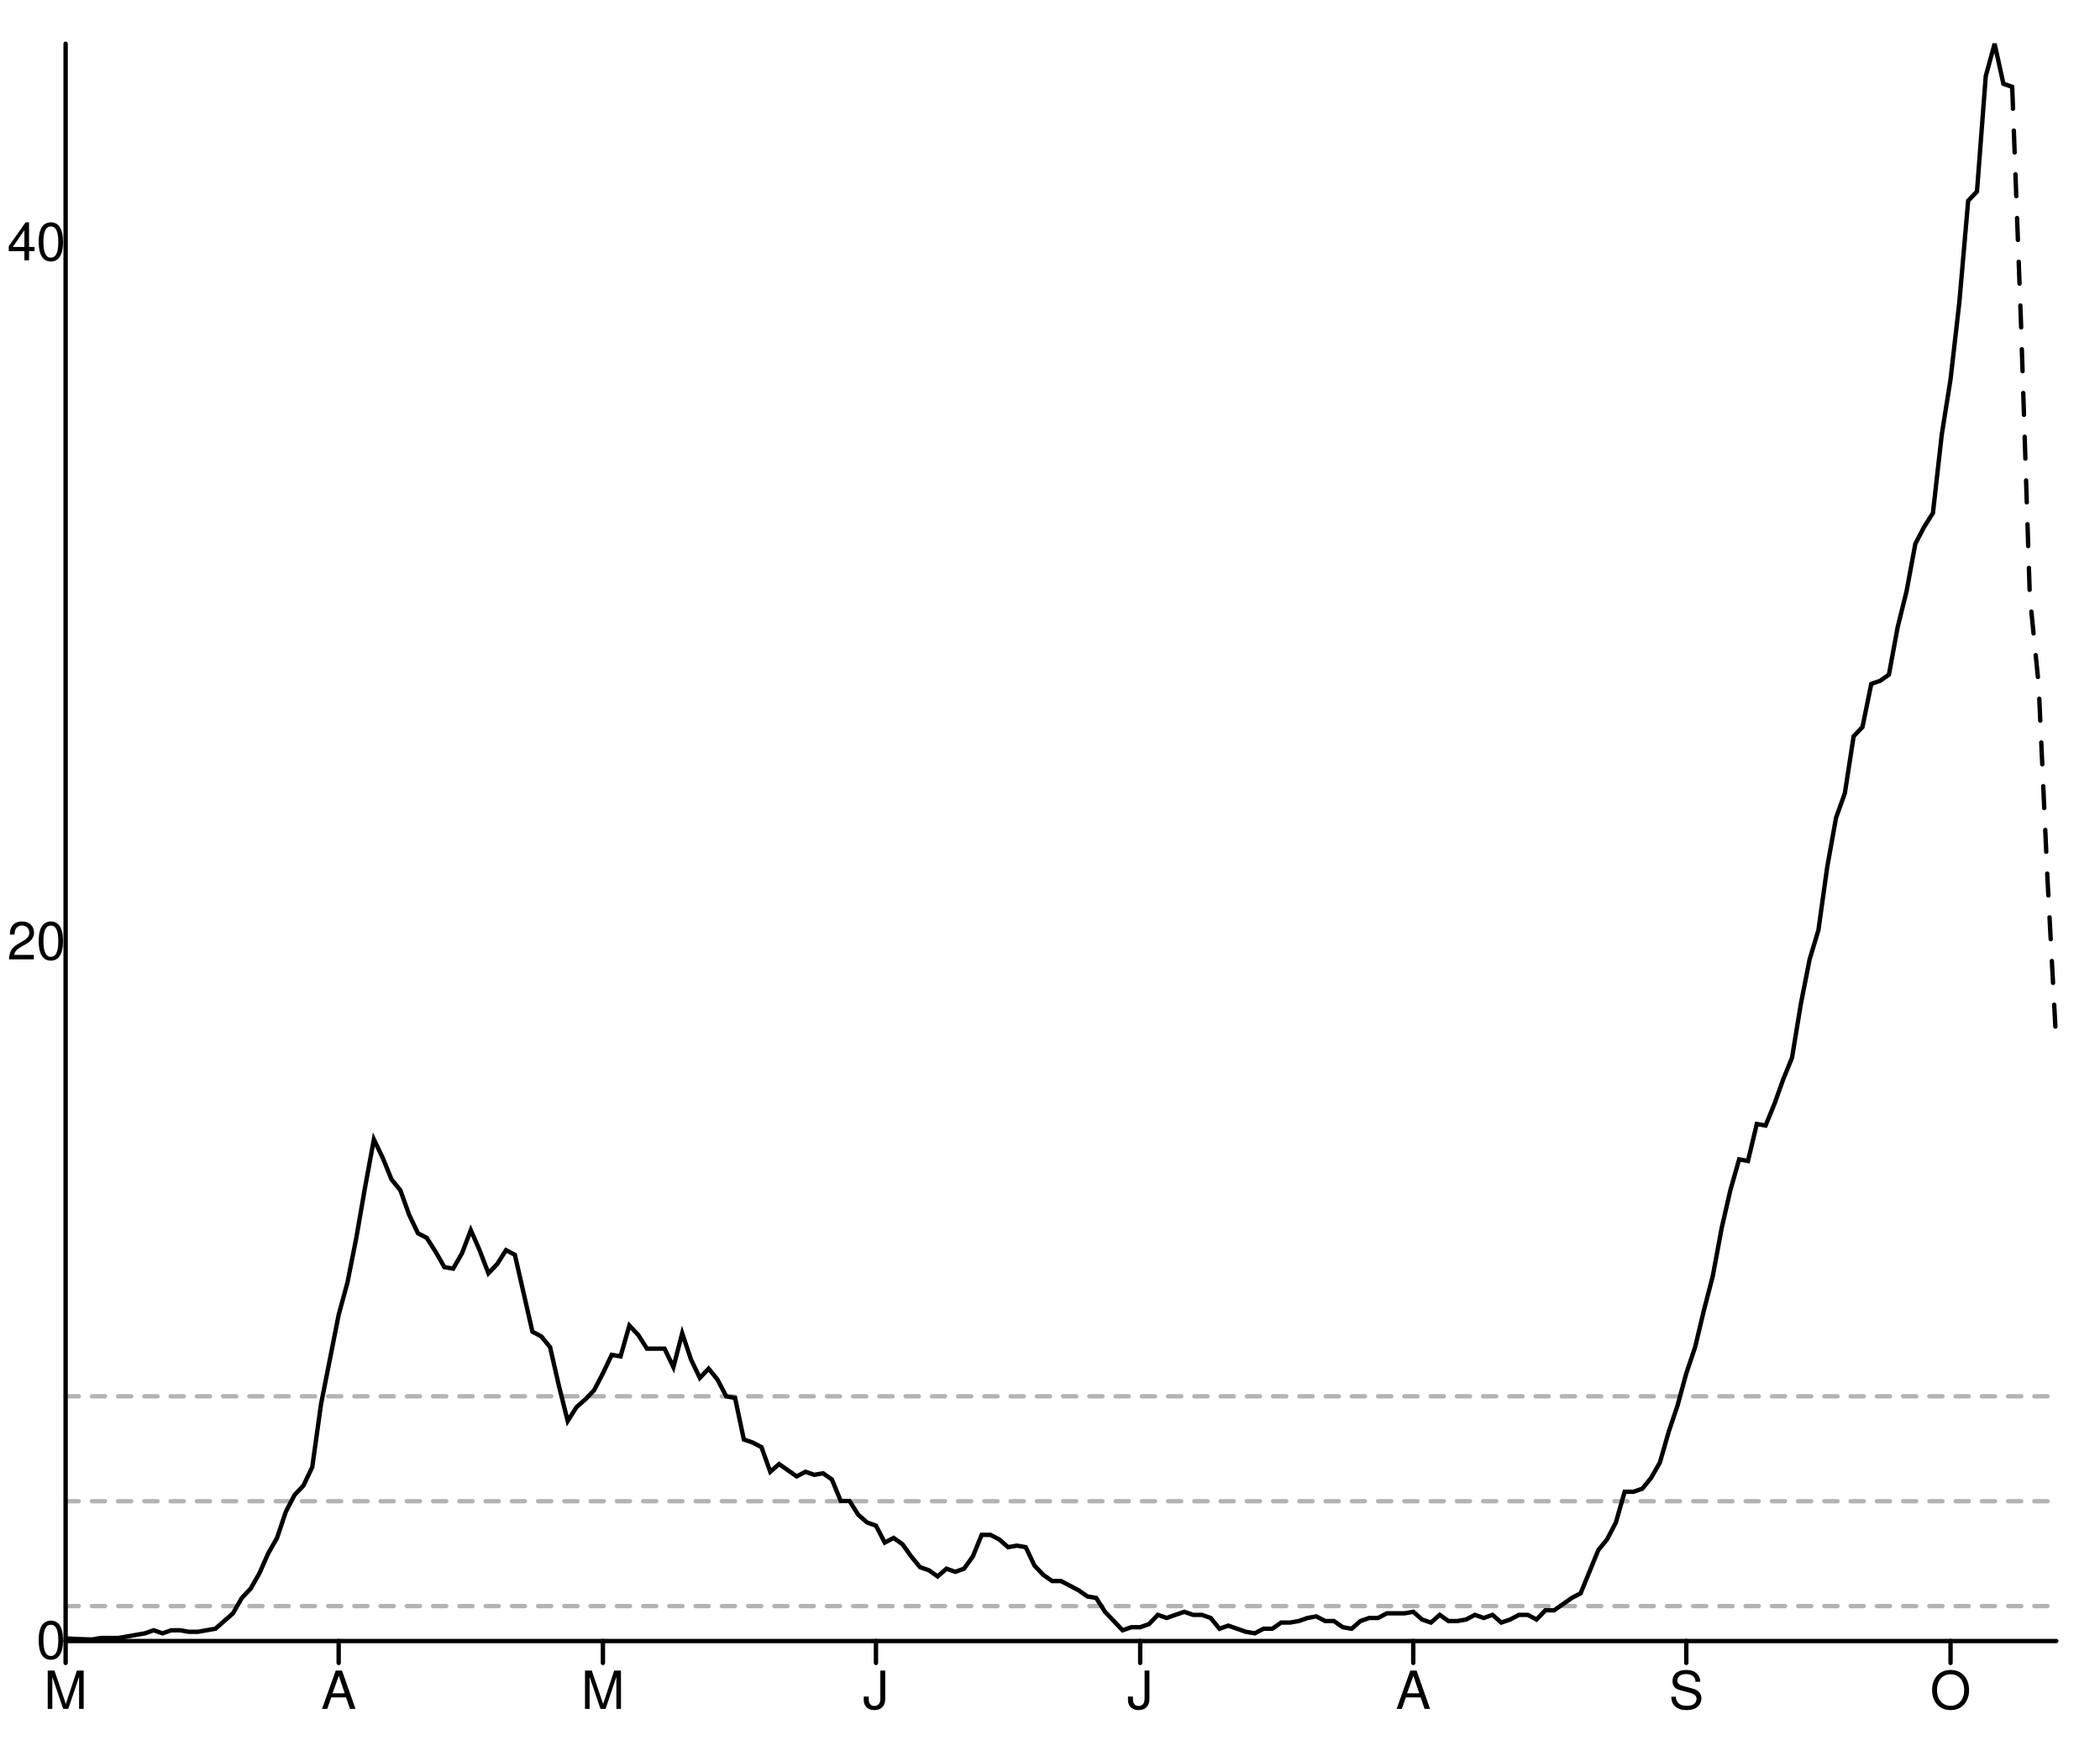
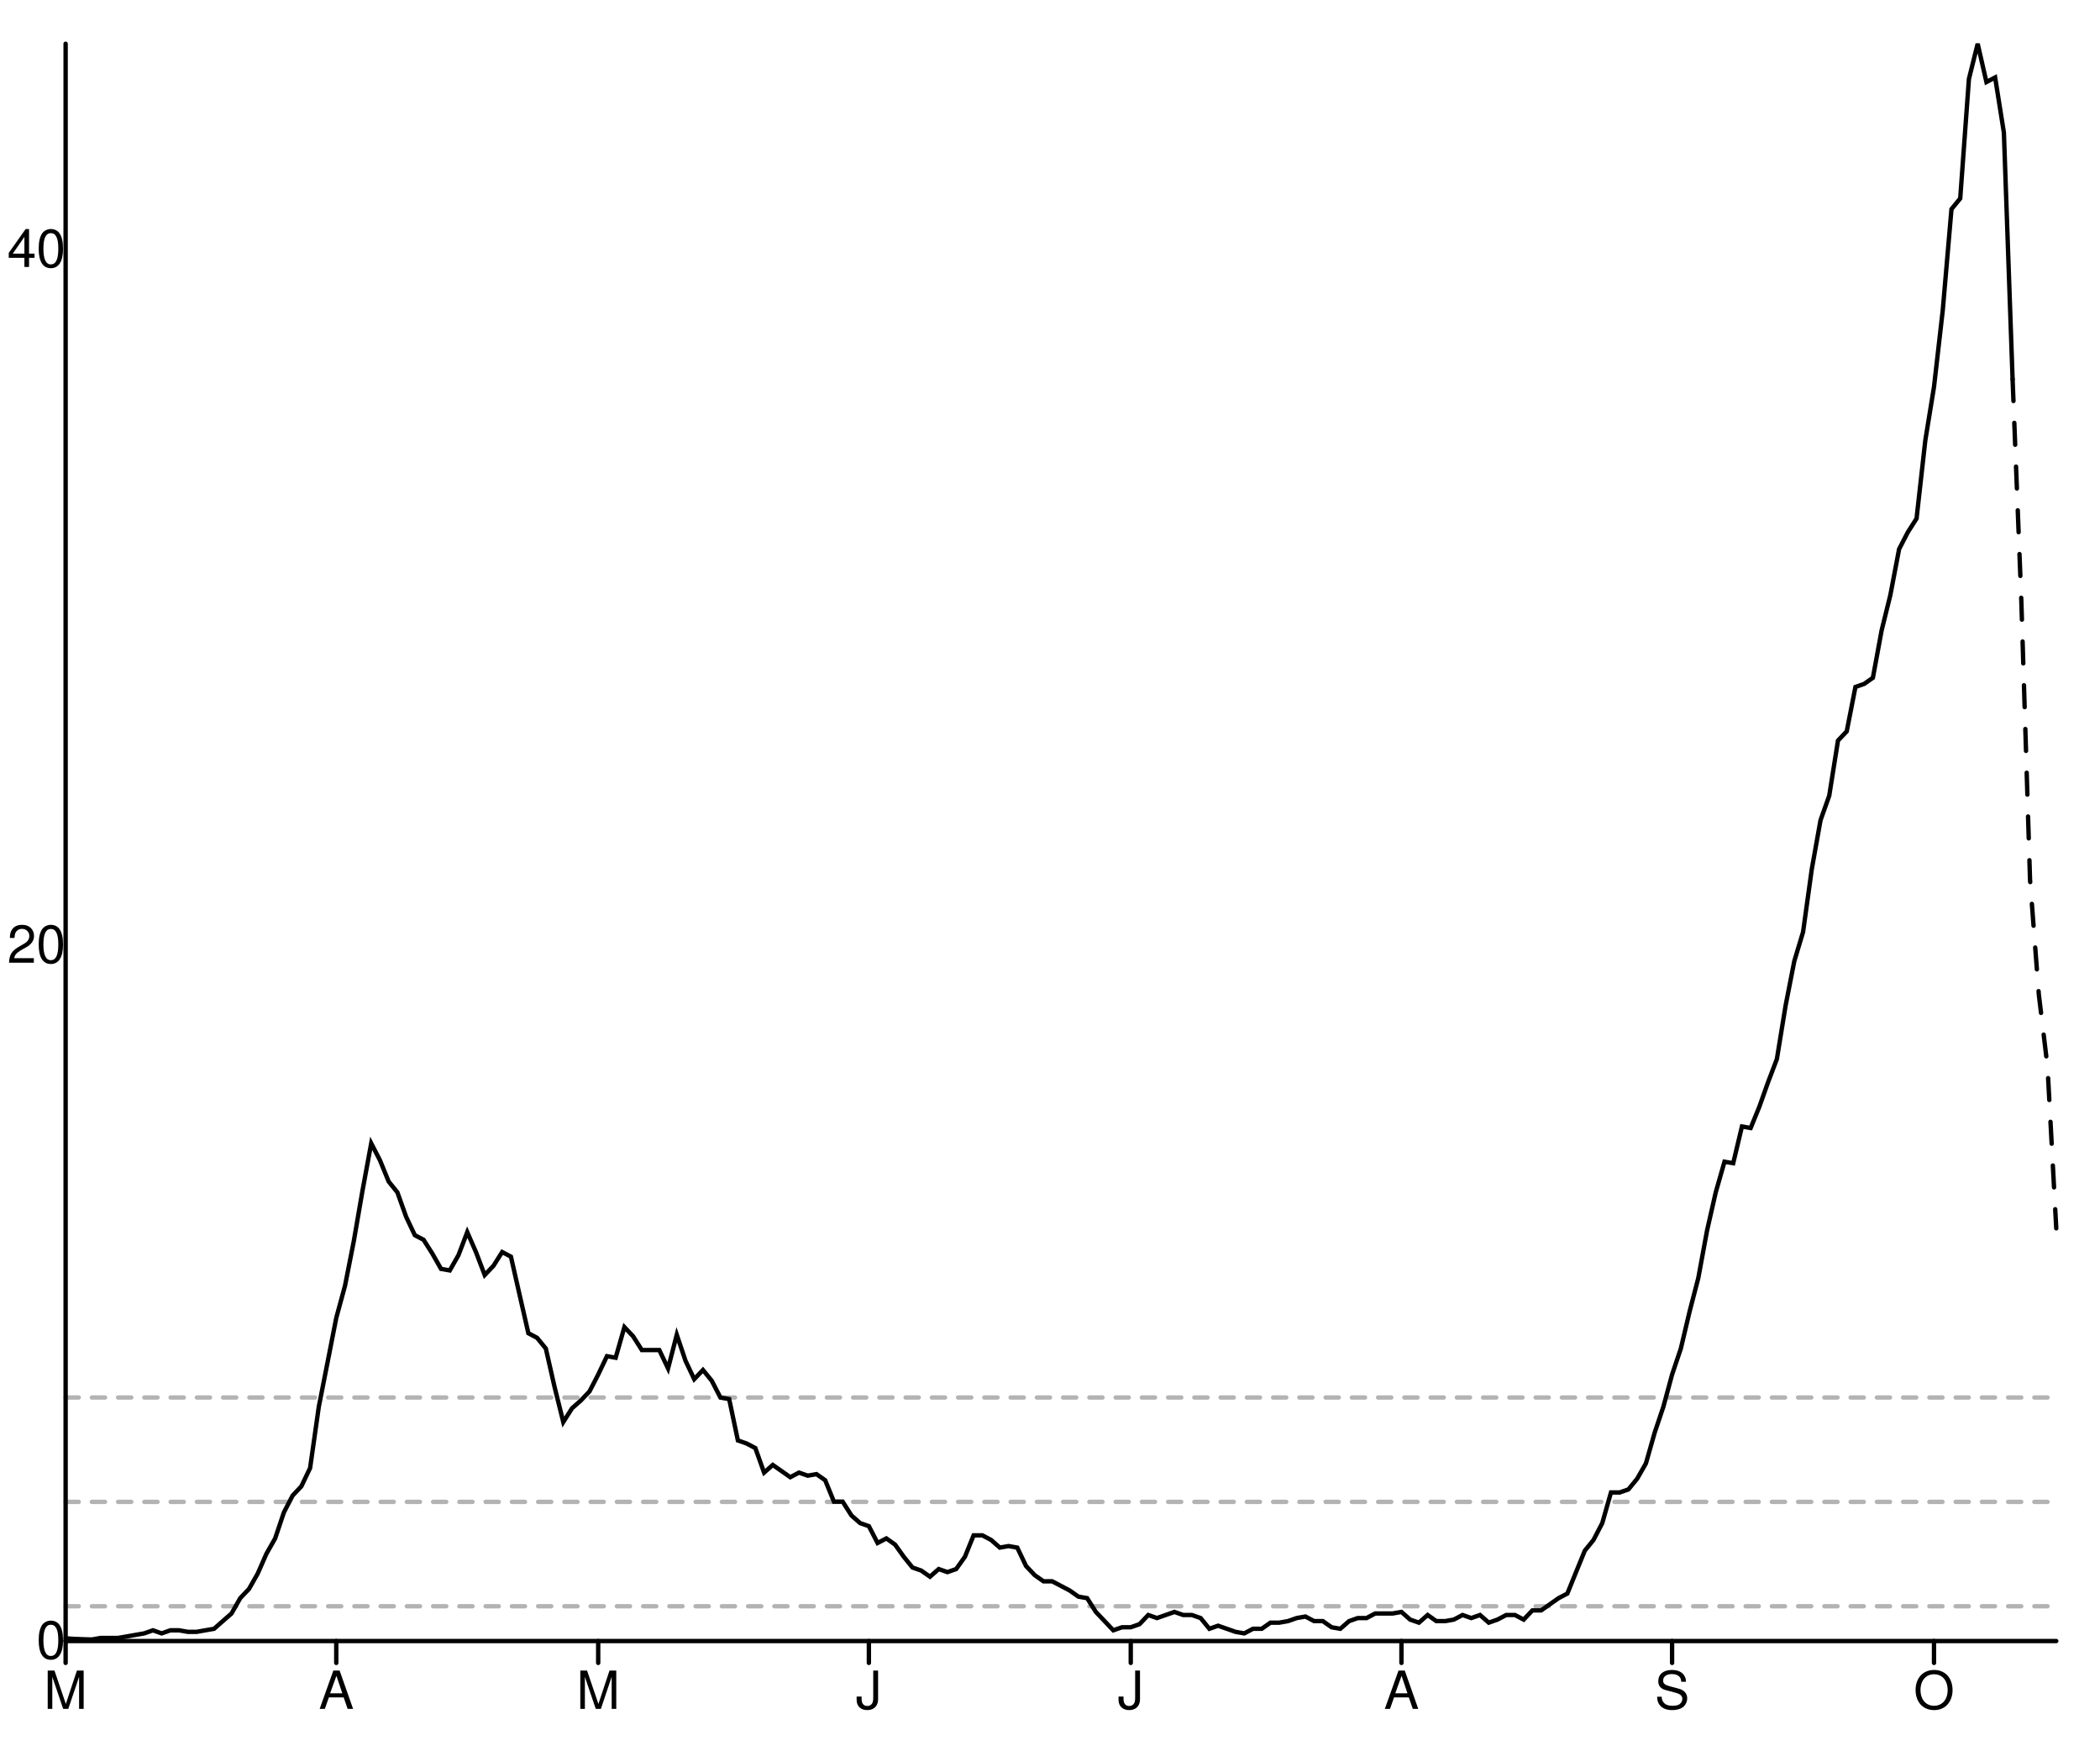
<svg xmlns="http://www.w3.org/2000/svg" width="480" height="400" viewBox="0 0 480 400" style="overflow:display" preserveAspectRatio="xMinYMin meet" overflow="visible">
  <defs>
    <style>
	.data-series path.line { fill-opacity: 0; stroke: black; }
	.data-series path.line.dotted { stroke-dasharray: 12 20 }
	.data-series circle { display: none; }
	.data-series:hover path.line, .data-series.on path.line { stroke-width: 1; }
	.data-series:hover circle, .data-series.on circle { display: inline; }
	.data-series circle:hover, .data-series circle.on { r: 1px!important; }
	.graph-grid { font-family: "Helvetica Neue",Helvetica,Arial,"Lucida Grande",sans-serif; }
	.graph-grid line { stroke: black; stroke-width: 1; stroke-linecap: round; }
	.graph-grid.graph-grid-x text { text-anchor: middle; dominant-baseline: hanging; transform: translateY(10px); }
	.graph-grid.graph-grid-y text { text-anchor: end; dominant-baseline: middle; transform: translateX(-10px); }
	</style>
  </defs>
  <g class="graph-grid graph-grid-y">
    <line x1="15.00" y1="375.00" x2="470.00" y2="375.00" data-left="15" />
    <text x="25" y="375" text-anchor="end">0</text>
-     <text x="25" y="215.235" text-anchor="end">20</text>
-     <text x="25" y="55.469" text-anchor="end">40</text>
+     <text x="25" y="216.001" text-anchor="end">20</text>
+     <text x="25" y="57.001" text-anchor="end">40</text>
    <text style="text-anchor:middle;dominant-baseline:hanging;font-weight:bold;transform: translateY(192.5px) rotate(-90deg);" />
  </g>
  <g class="graph-grid graph-grid-x">
    <line x1="15.00" y1="375.00" x2="15.00" y2="10.00" data-left="15" />
    <line class="tick" x1="15.00" y1="375.00" x2="15.00" y2="380.00" />
    <text x="15" y="375" text-anchor="middle">M</text>
-     <line class="tick" x1="77.41" y1="375.00" x2="77.41" y2="380.00" />
-     <text x="77.412" y="375" text-anchor="middle">A</text>
-     <line class="tick" x1="137.81" y1="375.00" x2="137.81" y2="380.00" />
-     <text x="137.81" y="375" text-anchor="middle">M</text>
-     <line class="tick" x1="200.22" y1="375.00" x2="200.22" y2="380.00" />
-     <text x="200.221" y="375" text-anchor="middle">J</text>
-     <line class="tick" x1="260.62" y1="375.00" x2="260.62" y2="380.00" />
-     <text x="260.619" y="375" text-anchor="middle">J</text>
-     <line class="tick" x1="323.03" y1="375.00" x2="323.03" y2="380.00" />
-     <text x="323.031" y="375" text-anchor="middle">A</text>
-     <line class="tick" x1="385.44" y1="375.00" x2="385.44" y2="380.00" />
-     <text x="385.442" y="375" text-anchor="middle">S</text>
-     <line class="tick" x1="445.84" y1="375.00" x2="445.84" y2="380.00" />
-     <text x="445.841" y="375" text-anchor="middle">O</text>
+     <line class="tick" x1="76.86" y1="375.00" x2="76.86" y2="380.00" />
+     <text x="76.864" y="375" text-anchor="middle">A</text>
+     <line class="tick" x1="136.73" y1="375.00" x2="136.73" y2="380.00" />
+     <text x="136.732" y="375" text-anchor="middle">M</text>
+     <line class="tick" x1="198.60" y1="375.00" x2="198.60" y2="380.00" />
+     <text x="198.596" y="375" text-anchor="middle">J</text>
+     <line class="tick" x1="258.46" y1="375.00" x2="258.46" y2="380.00" />
+     <text x="258.465" y="375" text-anchor="middle">J</text>
+     <line class="tick" x1="320.33" y1="375.00" x2="320.33" y2="380.00" />
+     <text x="320.329" y="375" text-anchor="middle">A</text>
+     <line class="tick" x1="382.19" y1="375.00" x2="382.19" y2="380.00" />
+     <text x="382.193" y="375" text-anchor="middle">S</text>
+     <line class="tick" x1="442.06" y1="375.00" x2="442.06" y2="380.00" />
+     <text x="442.061" y="375" text-anchor="middle">O</text>
    <text style="text-anchor:middle;dominant-baseline:hanging;font-weight:bold;transform: translateY(192.5px) rotate(-90deg);" />
  </g>
  <g data-series="widespread" class="data-series">
-     <path d="M 15.00,319.08L 470.00,319.08" id="E08000015-level-0" class="line" stroke-width="1" stroke-linecap="round" stroke-dasharray="3,3" fill-opacity="0.3" opacity="0.3" />
+     <path d="M 15.00,319.35L 470.00,319.35" id="E08000015-level-0" class="line" stroke-width="1" stroke-linecap="round" stroke-dasharray="3,3" fill-opacity="0.3" opacity="0.3" />
  </g>
  <g data-series="substantial" class="data-series">
-     <path d="M 15.00,343.05L 470.00,343.05" id="E08000015-level-1" class="line" stroke-width="1" stroke-linecap="round" stroke-dasharray="3,3" fill-opacity="0.3" opacity="0.3" />
+     <path d="M 15.00,343.20L 470.00,343.20" id="E08000015-level-1" class="line" stroke-width="1" stroke-linecap="round" stroke-dasharray="3,3" fill-opacity="0.3" opacity="0.3" />
  </g>
  <g data-series="moderate" class="data-series">
-     <path d="M 15.00,367.01L 470.00,367.01" id="E08000015-level-2" class="line" stroke-width="1" stroke-linecap="round" stroke-dasharray="3,3" fill-opacity="0.3" opacity="0.3" />
+     <path d="M 15.00,367.05L 470.00,367.05" id="E08000015-level-2" class="line" stroke-width="1" stroke-linecap="round" stroke-dasharray="3,3" fill-opacity="0.3" opacity="0.3" />
  </g>
  <g data-series="new-cases" class="data-series">
-     <path d="M 15.00,374.38L 17.01,374.51L 19.03,374.59L 21.04,374.65L 23.05,374.30L 25.07,374.30L 27.08,374.30L 29.09,373.95L 31.11,373.59L 33.12,373.24L 35.13,372.54L 37.15,373.24L 39.16,372.54L 41.17,372.54L 43.19,372.89L 45.20,372.89L 47.21,372.54L 49.23,372.19L 51.24,370.43L 53.25,368.67L 55.27,365.15L 57.28,363.04L 59.29,359.53L 61.31,354.96L 63.32,351.44L 65.33,345.46L 67.35,341.59L 69.36,339.48L 71.37,335.26L 73.38,320.85L 75.40,310.65L 77.41,300.45L 79.42,293.07L 81.44,282.87L 83.45,271.27L 85.46,260.37L 87.48,264.59L 89.49,269.51L 91.50,271.97L 93.52,277.60L 95.53,281.82L 97.54,282.87L 99.56,286.04L 101.57,289.55L 103.58,289.90L 105.60,286.39L 107.61,281.11L 109.62,285.68L 111.64,290.96L 113.65,288.85L 115.66,285.68L 117.68,286.74L 119.69,295.53L 121.70,304.32L 123.72,305.38L 125.73,307.84L 127.74,316.63L 129.76,324.72L 131.77,321.55L 133.78,319.79L 135.80,317.68L 137.81,313.82L 139.82,309.60L 141.84,309.95L 143.85,302.91L 145.86,305.02L 147.88,308.19L 149.89,308.19L 151.90,308.19L 153.92,312.41L 155.93,304.67L 157.94,310.65L 159.96,314.87L 161.97,312.76L 163.98,315.22L 166.00,319.09L 168.01,319.44L 170.02,328.94L 172.04,329.64L 174.05,330.69L 176.06,336.32L 178.08,334.56L 180.09,335.97L 182.10,337.37L 184.12,336.32L 186.13,337.02L 188.14,336.67L 190.15,338.08L 192.17,343.00L 194.18,343.00L 196.19,346.17L 198.21,347.92L 200.22,348.63L 202.23,352.50L 204.25,351.44L 206.26,352.85L 208.27,355.66L 210.29,358.12L 212.30,358.82L 214.31,360.23L 216.33,358.47L 218.34,359.18L 220.35,358.47L 222.37,355.66L 224.38,350.74L 226.39,350.74L 228.41,351.79L 230.42,353.55L 232.43,353.20L 234.45,353.55L 236.46,357.77L 238.47,359.88L 240.49,361.29L 242.50,361.29L 244.51,362.34L 246.53,363.40L 248.54,364.80L 250.55,365.15L 252.57,368.32L 254.58,370.43L 256.59,372.54L 258.61,371.84L 260.62,371.84L 262.63,371.13L 264.65,369.02L 266.66,369.73L 268.67,369.02L 270.69,368.32L 272.70,369.02L 274.71,369.02L 276.73,369.73L 278.74,372.19L 280.75,371.48L 282.77,372.19L 284.78,372.89L 286.79,373.24L 288.81,372.19L 290.82,372.19L 292.83,370.78L 294.85,370.78L 296.86,370.43L 298.87,369.73L 300.88,369.37L 302.90,370.43L 304.91,370.43L 306.92,371.84L 308.94,372.19L 310.95,370.43L 312.96,369.73L 314.98,369.73L 316.99,368.67L 319.00,368.67L 321.02,368.67L 323.03,368.32L 325.04,370.08L 327.06,370.78L 329.07,369.02L 331.08,370.43L 333.10,370.43L 335.11,370.08L 337.12,369.02L 339.14,369.73L 341.15,369.02L 343.16,370.78L 345.18,370.08L 347.19,369.02L 349.20,369.02L 351.22,370.08L 353.23,367.97L 355.24,367.97L 357.26,366.56L 359.27,365.15L 361.28,364.10L 363.30,359.18L 365.31,354.25L 367.32,351.79L 369.34,347.92L 371.35,340.89L 373.36,340.89L 375.38,340.19L 377.39,337.73L 379.40,334.21L 381.42,327.18L 383.43,321.20L 385.44,313.82L 387.46,307.84L 389.47,299.40L 391.48,291.66L 393.50,280.76L 395.51,271.97L 397.52,264.94L 399.54,265.29L 401.55,256.85L 403.56,257.20L 405.58,252.28L 407.59,246.65L 409.60,241.73L 411.62,229.42L 413.63,219.22L 415.64,212.54L 417.65,198.13L 419.67,186.87L 421.68,181.25L 423.69,168.24L 425.71,166.13L 427.72,156.28L 429.73,155.58L 431.75,154.17L 433.76,143.27L 435.77,135.18L 437.79,124.28L 439.80,120.41L 441.81,117.25L 443.83,99.32L 445.84,86.66L 447.85,69.08L 449.87,45.87L 451.88,43.76L 453.89,17.38L 455.91,10.00L 457.92,19.14L 459.93,19.85" id="New cases" class="line" stroke-width="1" stroke-linecap="round" />
+     <path d="M 15.00,374.39L 17.00,374.51L 18.99,374.59L 20.99,374.65L 22.98,374.30L 24.98,374.30L 26.97,374.30L 28.97,373.95L 30.96,373.60L 32.96,373.25L 34.96,372.55L 36.95,373.25L 38.95,372.55L 40.94,372.55L 42.94,372.90L 44.93,372.90L 46.93,372.55L 48.93,372.20L 50.92,370.45L 52.92,368.70L 54.91,365.20L 56.91,363.10L 58.90,359.60L 60.90,355.05L 62.89,351.55L 64.89,345.60L 66.89,341.75L 68.88,339.65L 70.88,335.46L 72.87,321.46L 74.87,311.31L 76.86,301.16L 78.86,293.81L 80.86,283.66L 82.85,272.11L 84.85,261.27L 86.84,265.12L 88.84,270.01L 90.83,272.46L 92.83,278.06L 94.82,282.26L 96.82,283.31L 98.82,286.46L 100.81,289.96L 102.81,290.31L 104.80,286.81L 106.80,281.56L 108.79,286.11L 110.79,291.36L 112.79,289.26L 114.78,286.11L 116.78,287.16L 118.77,295.91L 120.77,304.66L 122.76,305.71L 124.76,308.16L 126.75,316.91L 128.75,324.96L 130.75,321.81L 132.74,320.06L 134.74,317.96L 136.73,314.11L 138.73,309.91L 140.72,310.26L 142.72,303.26L 144.71,305.36L 146.71,308.51L 148.71,308.51L 150.70,308.51L 152.70,312.71L 154.69,305.01L 156.69,310.96L 158.68,315.16L 160.68,313.06L 162.68,315.51L 164.67,319.36L 166.67,319.71L 168.66,329.16L 170.66,329.86L 172.65,330.91L 174.65,336.51L 176.64,334.76L 178.64,336.16L 180.64,337.56L 182.63,336.51L 184.63,337.21L 186.62,336.86L 188.62,338.26L 190.61,343.15L 192.61,343.15L 194.61,346.30L 196.60,348.05L 198.60,348.75L 200.59,352.60L 202.59,351.55L 204.58,352.95L 206.58,355.75L 208.57,358.20L 210.57,358.90L 212.57,360.30L 214.56,358.55L 216.56,359.25L 218.55,358.55L 220.55,355.75L 222.54,350.85L 224.54,350.85L 226.54,351.90L 228.53,353.65L 230.53,353.30L 232.52,353.65L 234.52,357.85L 236.51,359.95L 238.51,361.35L 240.50,361.35L 242.50,362.40L 244.50,363.45L 246.49,364.85L 248.49,365.20L 250.48,368.35L 252.48,370.45L 254.47,372.55L 256.47,371.85L 258.46,371.85L 260.46,371.15L 262.46,369.05L 264.45,369.75L 266.45,369.05L 268.44,368.35L 270.44,369.05L 272.43,369.05L 274.43,369.75L 276.43,372.20L 278.42,371.50L 280.42,372.20L 282.41,372.90L 284.41,373.25L 286.40,372.20L 288.40,372.20L 290.39,370.80L 292.39,370.80L 294.39,370.45L 296.38,369.75L 298.38,369.40L 300.37,370.45L 302.37,370.45L 304.36,371.85L 306.36,372.20L 308.36,370.45L 310.35,369.75L 312.35,369.75L 314.34,368.70L 316.34,368.70L 318.33,368.70L 320.33,368.35L 322.32,370.10L 324.32,370.80L 326.32,369.05L 328.31,370.45L 330.31,370.45L 332.30,370.10L 334.30,369.05L 336.29,369.75L 338.29,369.05L 340.29,370.80L 342.28,370.10L 344.28,369.05L 346.27,369.05L 348.27,370.10L 350.26,368.00L 352.26,368.00L 354.25,366.60L 356.25,365.20L 358.25,364.15L 360.24,359.25L 362.24,354.35L 364.23,351.90L 366.23,348.05L 368.22,341.05L 370.22,341.05L 372.21,340.35L 374.21,337.91L 376.21,334.41L 378.20,327.41L 380.20,321.46L 382.19,314.11L 384.19,308.16L 386.18,299.76L 388.18,292.06L 390.18,281.21L 392.17,272.46L 394.17,265.47L 396.16,265.81L 398.16,257.42L 400.15,257.77L 402.15,252.87L 404.14,247.27L 406.14,242.02L 408.14,229.77L 410.13,219.62L 412.13,212.97L 414.12,198.62L 416.12,187.43L 418.11,181.83L 420.11,169.23L 422.11,167.13L 424.10,156.98L 426.10,156.28L 428.09,154.88L 430.09,144.03L 432.08,135.98L 434.08,125.48L 436.07,121.63L 438.07,118.49L 440.07,100.64L 442.06,88.39L 444.06,70.89L 446.05,47.79L 448.05,45.35L 450.04,18.05L 452.04,10.00L 454.04,18.75L 456.03,17.70L 458.03,30.30L 460.02,86.64" id="New cases" class="line" stroke-width="1" stroke-linecap="round" />
  </g>
  <g data-series="recent-cases" class="data-series">
-     <path d="M 459.93,19.85L 461.95,74.00L 463.96,136.24L 465.97,156.34L 467.99,200.73L 470.00,238.39" id="Recent cases" class="line" stroke-width="1" stroke-linecap="round" stroke-dasharray="5,5" />
+     <path d="M 460.02,86.64L 462.02,137.38L 464.01,201.07L 466.01,227.20L 468.00,243.70L 470.00,280.69" id="Recent cases" class="line" stroke-width="1" stroke-linecap="round" stroke-dasharray="5,5" />
  </g>
</svg>
